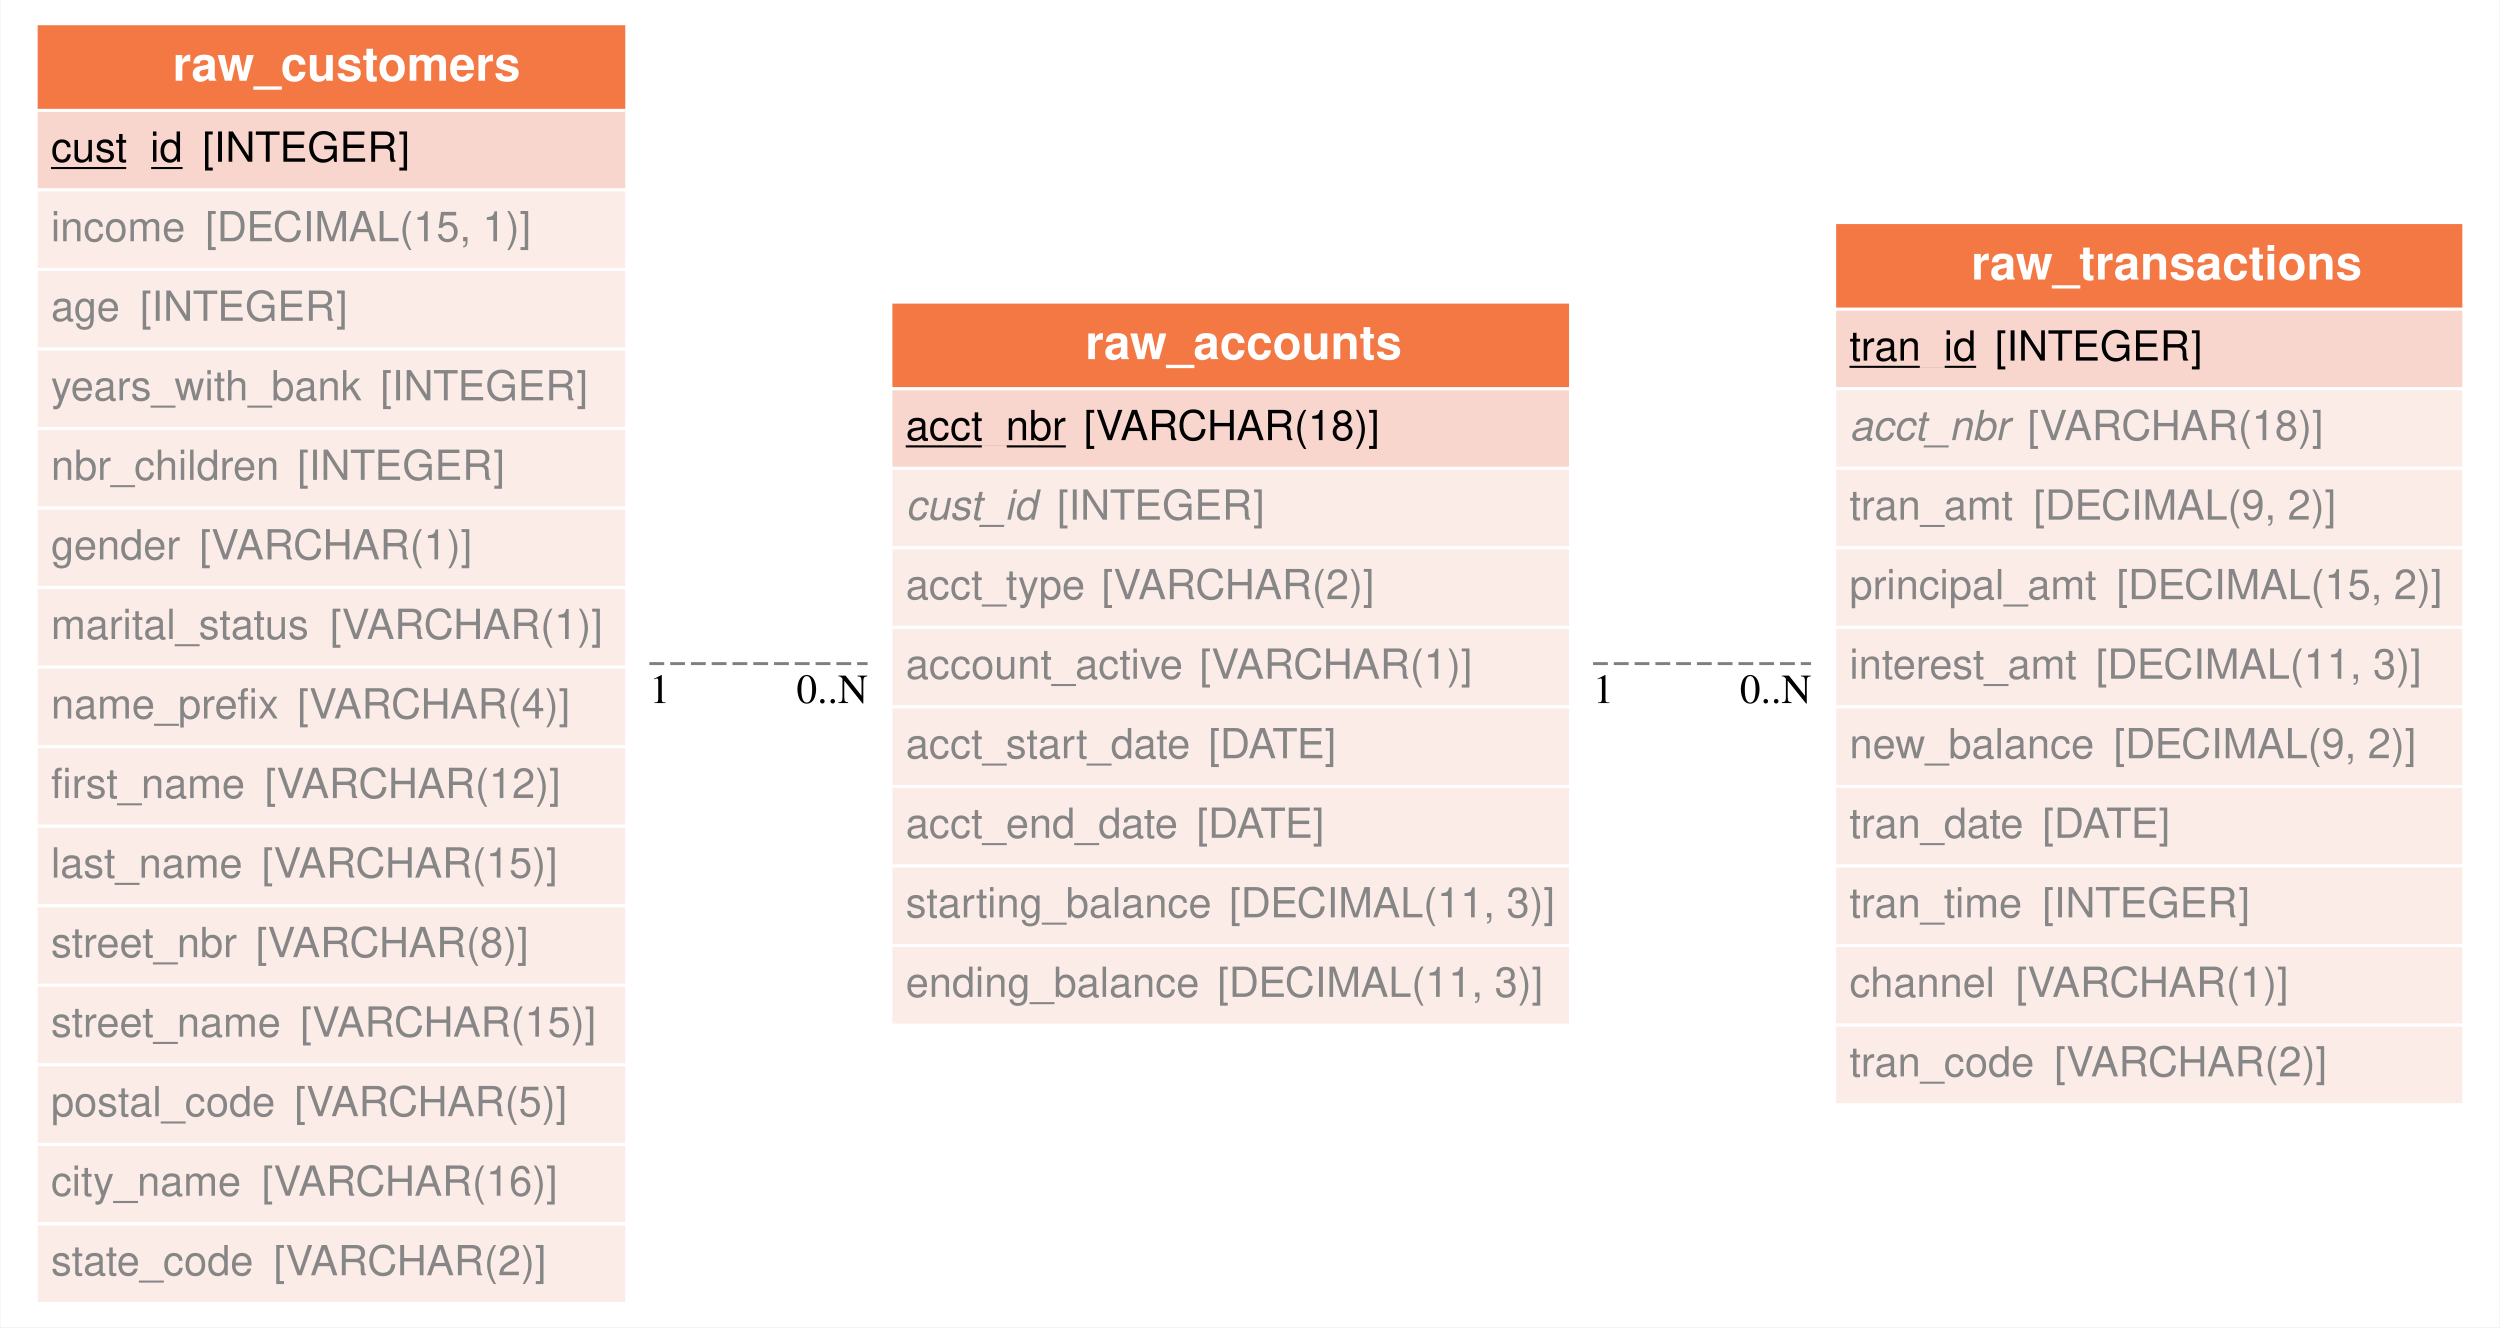
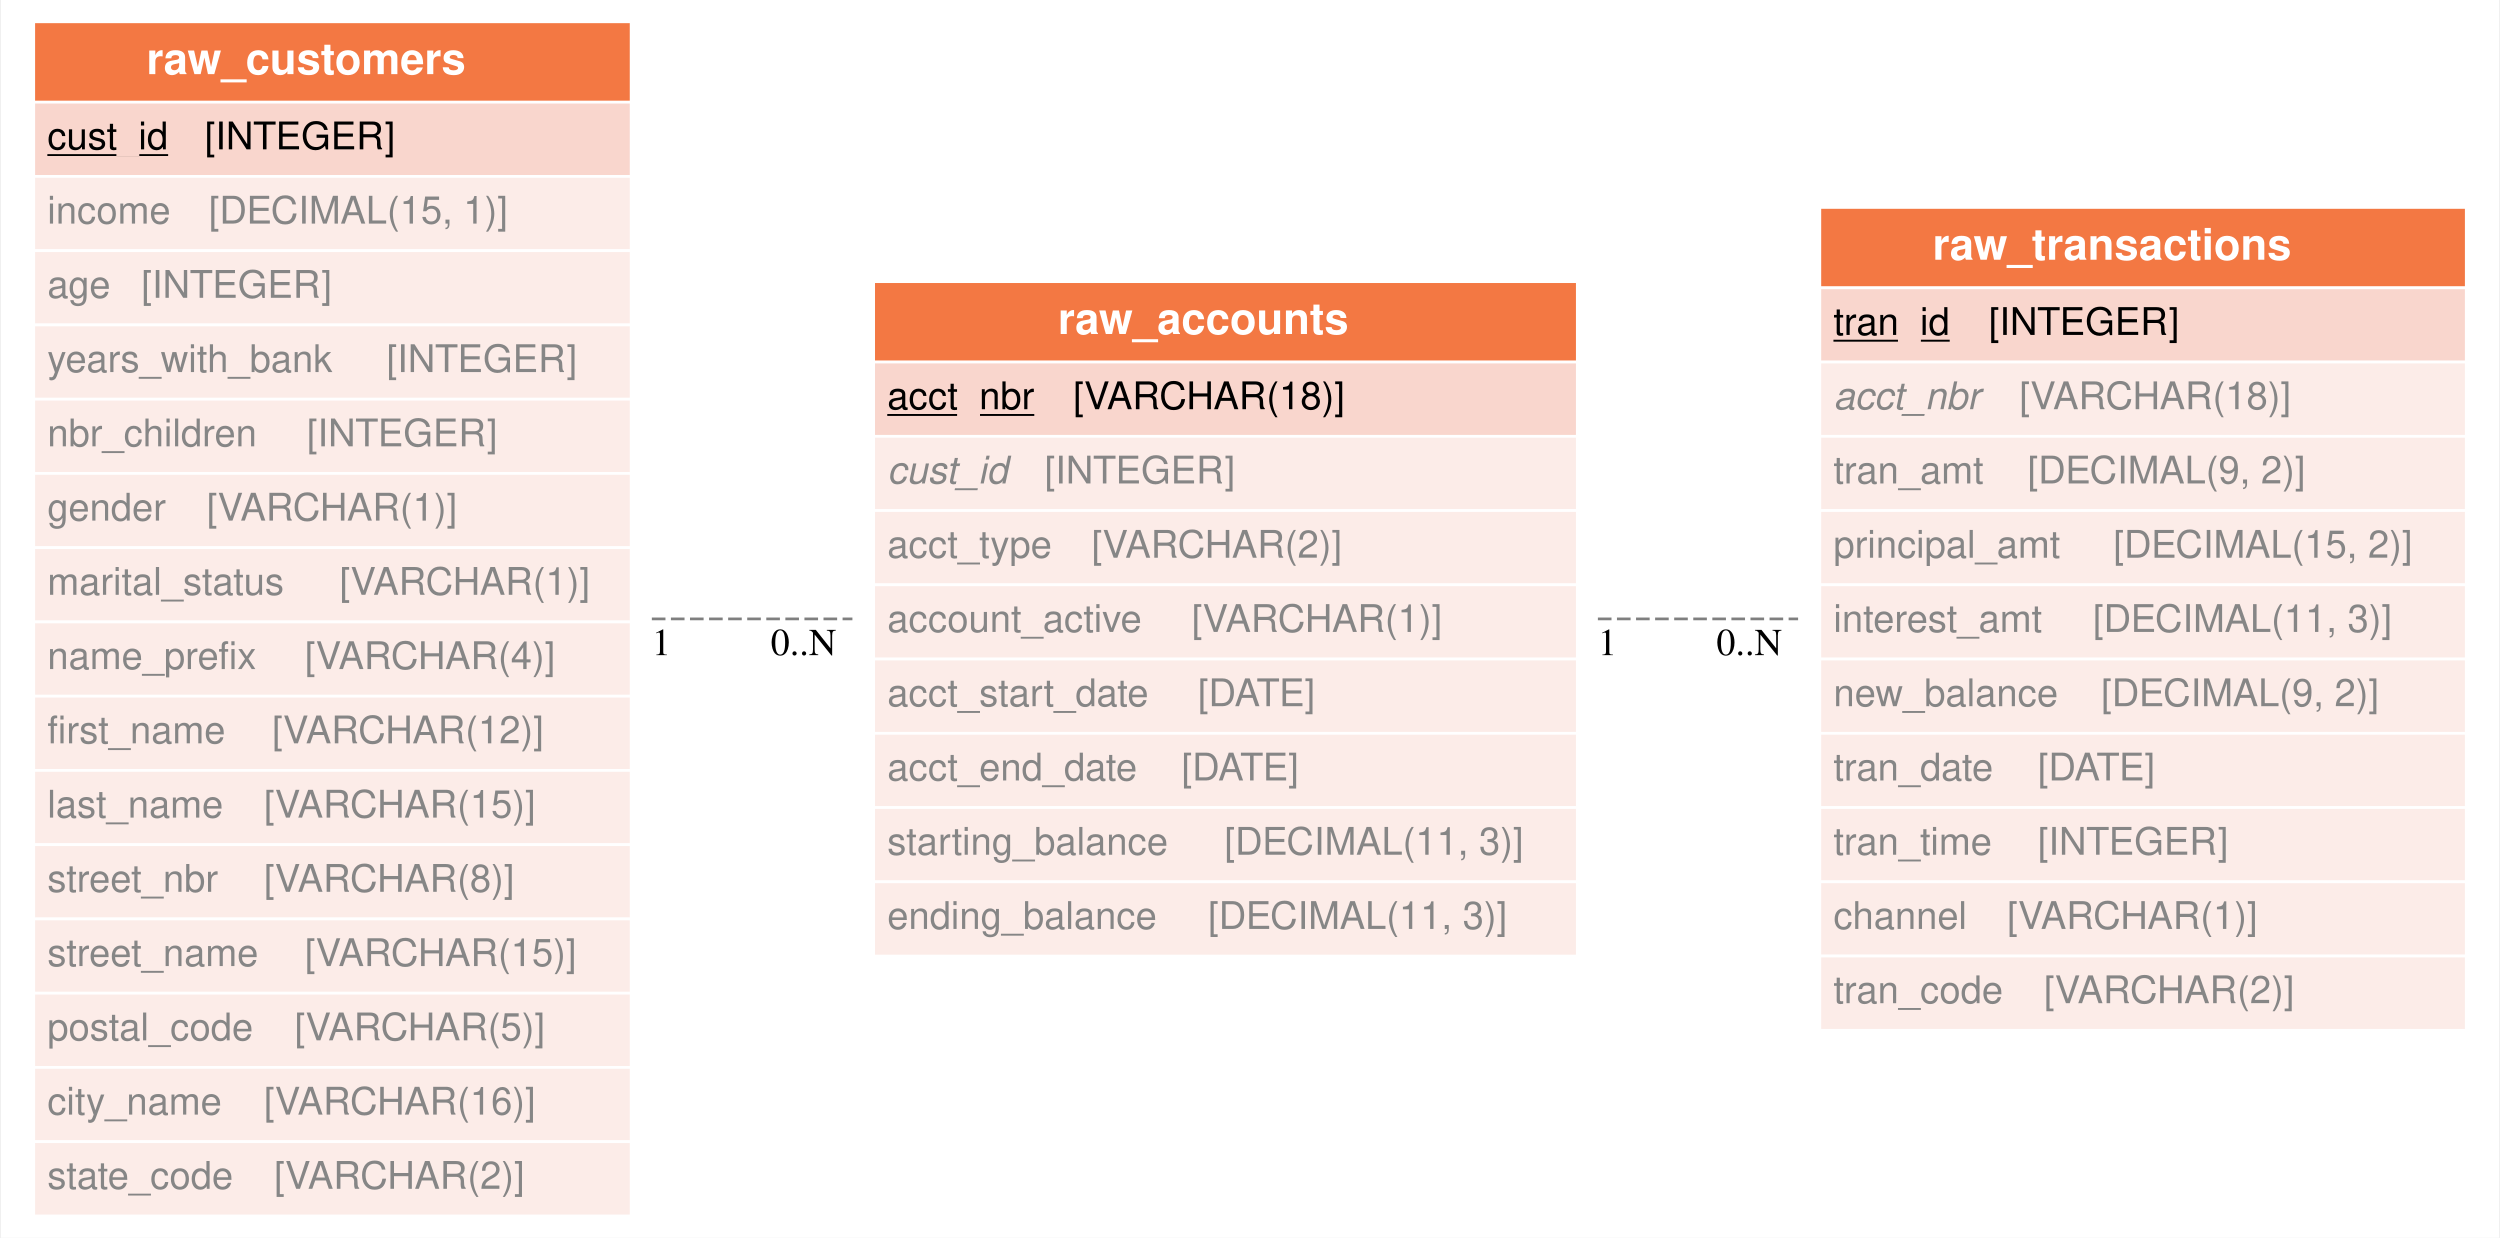
- <svg xmlns="http://www.w3.org/2000/svg" width="842pt" height="447pt" viewBox="0.00 0.00 842.00 447.20">
-   <g id="graph0" class="graph" transform="scale(1 1) rotate(0) translate(4 443.2)">
-     <polygon fill="white" stroke="none" points="-4,4 -4,-443.2 838,-443.2 838,4 -4,4" />
+ <svg xmlns="http://www.w3.org/2000/svg" width="917pt" height="454pt" viewBox="0.00 0.00 916.75 454.25">
+   <g id="graph0" class="graph" transform="scale(1 1) rotate(0) translate(4 450.25)">
+     <polygon fill="white" stroke="none" points="-4,4 -4,-450.25 912.75,-450.25 912.75,4 -4,4" />
    <g id="node1" class="node">
-       <polygon fill="#f37843" stroke="none" points="8,-4 8,-435.2 207,-435.2 207,-4 8,-4" />
-       <polygon fill="none" stroke="#ffffff" points="8,-406 8,-435.2 207,-435.2 207,-406 8,-406" />
-       <text text-anchor="start" x="54" y="-416" font-family="Helvetica,sans-Serif" font-weight="bold" font-size="16.00" fill="#ffffff">raw_customers</text>
-       <polygon fill="#f9d6cd" stroke="none" points="8,-379.2 8,-406 207,-406 207,-379.2 8,-379.2" />
-       <polygon fill="none" stroke="#ffffff" points="8,-379.2 8,-406 207,-406 207,-379.2 8,-379.2" />
-       <text text-anchor="start" x="13" y="-388.7" font-family="Helvetica,sans-Serif" text-decoration="underline" font-size="14.00" fill="#000000">cust_id  </text>
-       <text text-anchor="start" x="64" y="-388.7" font-family="Helvetica,sans-Serif" font-size="14.00" fill="#000000"> [INTEGER]</text>
-       <polygon fill="#fcece8" stroke="none" points="8,-352.4 8,-379.2 207,-379.2 207,-352.4 8,-352.4" />
-       <polygon fill="none" stroke="#ffffff" points="8,-352.4 8,-379.2 207,-379.2 207,-352.4 8,-352.4" />
-       <text text-anchor="start" x="13" y="-361.9" font-family="Helvetica,sans-Serif" font-size="14.00" fill="#868686">income  </text>
-       <text text-anchor="start" x="65" y="-361.9" font-family="Helvetica,sans-Serif" font-size="14.00" fill="#868686"> [DECIMAL(15, 1)]</text>
-       <polygon fill="#fcece8" stroke="none" points="8,-325.6 8,-352.4 207,-352.4 207,-325.6 8,-325.6" />
-       <polygon fill="none" stroke="#ffffff" points="8,-325.6 8,-352.4 207,-352.4 207,-325.6 8,-325.6" />
-       <text text-anchor="start" x="13" y="-335.1" font-family="Helvetica,sans-Serif" font-size="14.00" fill="#868686">age  </text>
-       <text text-anchor="start" x="43" y="-335.1" font-family="Helvetica,sans-Serif" font-size="14.00" fill="#868686"> [INTEGER]</text>
-       <polygon fill="#fcece8" stroke="none" points="8,-298.8 8,-325.6 207,-325.6 207,-298.8 8,-298.8" />
-       <polygon fill="none" stroke="#ffffff" points="8,-298.8 8,-325.6 207,-325.6 207,-298.8 8,-298.8" />
-       <text text-anchor="start" x="13" y="-308.3" font-family="Helvetica,sans-Serif" font-size="14.00" fill="#868686">years_with_bank  </text>
-       <text text-anchor="start" x="124" y="-308.3" font-family="Helvetica,sans-Serif" font-size="14.00" fill="#868686"> [INTEGER]</text>
-       <polygon fill="#fcece8" stroke="none" points="8,-272 8,-298.8 207,-298.8 207,-272 8,-272" />
-       <polygon fill="none" stroke="#ffffff" points="8,-272 8,-298.8 207,-298.8 207,-272 8,-272" />
-       <text text-anchor="start" x="13" y="-281.5" font-family="Helvetica,sans-Serif" font-size="14.00" fill="#868686">nbr_children  </text>
-       <text text-anchor="start" x="96" y="-281.5" font-family="Helvetica,sans-Serif" font-size="14.00" fill="#868686"> [INTEGER]</text>
-       <polygon fill="#fcece8" stroke="none" points="8,-245.2 8,-272 207,-272 207,-245.2 8,-245.2" />
-       <polygon fill="none" stroke="#ffffff" points="8,-245.2 8,-272 207,-272 207,-245.2 8,-245.2" />
-       <text text-anchor="start" x="13" y="-254.7" font-family="Helvetica,sans-Serif" font-size="14.00" fill="#868686">gender  </text>
-       <text text-anchor="start" x="63" y="-254.7" font-family="Helvetica,sans-Serif" font-size="14.00" fill="#868686"> [VARCHAR(1)]</text>
-       <polygon fill="#fcece8" stroke="none" points="8,-218.4 8,-245.2 207,-245.2 207,-218.4 8,-218.4" />
-       <polygon fill="none" stroke="#ffffff" points="8,-218.4 8,-245.2 207,-245.2 207,-218.4 8,-218.4" />
-       <text text-anchor="start" x="13" y="-227.9" font-family="Helvetica,sans-Serif" font-size="14.00" fill="#868686">marital_status  </text>
-       <text text-anchor="start" x="107" y="-227.9" font-family="Helvetica,sans-Serif" font-size="14.00" fill="#868686"> [VARCHAR(1)]</text>
-       <polygon fill="#fcece8" stroke="none" points="8,-191.6 8,-218.4 207,-218.4 207,-191.6 8,-191.6" />
-       <polygon fill="none" stroke="#ffffff" points="8,-191.6 8,-218.4 207,-218.4 207,-191.6 8,-191.6" />
-       <text text-anchor="start" x="13" y="-201.1" font-family="Helvetica,sans-Serif" font-size="14.00" fill="#868686">name_prefix  </text>
-       <text text-anchor="start" x="96" y="-201.1" font-family="Helvetica,sans-Serif" font-size="14.00" fill="#868686"> [VARCHAR(4)]</text>
-       <polygon fill="#fcece8" stroke="none" points="8,-164.8 8,-191.6 207,-191.6 207,-164.8 8,-164.8" />
-       <polygon fill="none" stroke="#ffffff" points="8,-164.8 8,-191.6 207,-191.6 207,-164.8 8,-164.8" />
-       <text text-anchor="start" x="13" y="-174.3" font-family="Helvetica,sans-Serif" font-size="14.00" fill="#868686">first_name  </text>
-       <text text-anchor="start" x="85" y="-174.3" font-family="Helvetica,sans-Serif" font-size="14.00" fill="#868686"> [VARCHAR(12)]</text>
-       <polygon fill="#fcece8" stroke="none" points="8,-138 8,-164.8 207,-164.8 207,-138 8,-138" />
-       <polygon fill="none" stroke="#ffffff" points="8,-138 8,-164.8 207,-164.8 207,-138 8,-138" />
-       <text text-anchor="start" x="13" y="-147.5" font-family="Helvetica,sans-Serif" font-size="14.00" fill="#868686">last_name  </text>
-       <text text-anchor="start" x="84" y="-147.5" font-family="Helvetica,sans-Serif" font-size="14.00" fill="#868686"> [VARCHAR(15)]</text>
-       <polygon fill="#fcece8" stroke="none" points="8,-111.2 8,-138 207,-138 207,-111.2 8,-111.2" />
-       <polygon fill="none" stroke="#ffffff" points="8,-111.2 8,-138 207,-138 207,-111.2 8,-111.2" />
-       <text text-anchor="start" x="13" y="-120.7" font-family="Helvetica,sans-Serif" font-size="14.00" fill="#868686">street_nbr  </text>
-       <text text-anchor="start" x="82" y="-120.7" font-family="Helvetica,sans-Serif" font-size="14.00" fill="#868686"> [VARCHAR(8)]</text>
-       <polygon fill="#fcece8" stroke="none" points="8,-84.4 8,-111.2 207,-111.2 207,-84.4 8,-84.4" />
-       <polygon fill="none" stroke="#ffffff" points="8,-84.4 8,-111.2 207,-111.2 207,-84.4 8,-84.4" />
-       <text text-anchor="start" x="13" y="-93.9" font-family="Helvetica,sans-Serif" font-size="14.00" fill="#868686">street_name  </text>
-       <text text-anchor="start" x="97" y="-93.9" font-family="Helvetica,sans-Serif" font-size="14.00" fill="#868686"> [VARCHAR(15)]</text>
-       <polygon fill="#fcece8" stroke="none" points="8,-57.6 8,-84.4 207,-84.4 207,-57.6 8,-57.6" />
-       <polygon fill="none" stroke="#ffffff" points="8,-57.6 8,-84.4 207,-84.4 207,-57.6 8,-57.6" />
-       <text text-anchor="start" x="13" y="-67.1" font-family="Helvetica,sans-Serif" font-size="14.00" fill="#868686">postal_code  </text>
-       <text text-anchor="start" x="95" y="-67.1" font-family="Helvetica,sans-Serif" font-size="14.00" fill="#868686"> [VARCHAR(5)]</text>
-       <polygon fill="#fcece8" stroke="none" points="8,-30.8 8,-57.6 207,-57.6 207,-30.8 8,-30.8" />
-       <polygon fill="none" stroke="#ffffff" points="8,-30.8 8,-57.6 207,-57.6 207,-30.8 8,-30.8" />
-       <text text-anchor="start" x="13" y="-40.3" font-family="Helvetica,sans-Serif" font-size="14.00" fill="#868686">city_name  </text>
-       <text text-anchor="start" x="84" y="-40.3" font-family="Helvetica,sans-Serif" font-size="14.00" fill="#868686"> [VARCHAR(16)]</text>
-       <polygon fill="#fcece8" stroke="none" points="8,-4 8,-30.8 207,-30.8 207,-4 8,-4" />
-       <polygon fill="none" stroke="#ffffff" points="8,-4 8,-30.8 207,-30.8 207,-4 8,-4" />
-       <text text-anchor="start" x="13" y="-13.5" font-family="Helvetica,sans-Serif" font-size="14.00" fill="#868686">state_code  </text>
-       <text text-anchor="start" x="88" y="-13.5" font-family="Helvetica,sans-Serif" font-size="14.00" fill="#868686"> [VARCHAR(2)]</text>
+       <polygon fill="#f37843" stroke="none" points="8,-4 8,-442.25 227.25,-442.25 227.25,-4 8,-4" />
+       <polygon fill="none" stroke="#ffffff" points="8,-412.75 8,-442.25 227.25,-442.25 227.25,-412.75 8,-412.75" />
+       <text text-anchor="start" x="49.38" y="-423.05" font-family="Helvetica,sans-Serif" font-weight="bold" font-size="16.00" fill="#ffffff">raw_customers</text>
+       <polygon fill="#f9d6cd" stroke="none" points="8,-385.5 8,-412.75 227.25,-412.75 227.25,-385.5 8,-385.5" />
+       <polygon fill="none" stroke="#ffffff" points="8,-385.5 8,-412.75 227.25,-412.75 227.25,-385.5 8,-385.5" />
+       <text text-anchor="start" x="13" y="-395.45" font-family="Helvetica,sans-Serif" text-decoration="underline" font-size="14.00" fill="#000000">cust_id  </text>
+       <text text-anchor="start" x="70.75" y="-395.45" font-family="Helvetica,sans-Serif" font-size="14.00" fill="#000000"> [INTEGER]</text>
+       <polygon fill="#fcece8" stroke="none" points="8,-358.25 8,-385.5 227.25,-385.5 227.25,-358.25 8,-358.25" />
+       <polygon fill="none" stroke="#ffffff" points="8,-358.25 8,-385.5 227.25,-385.5 227.25,-358.25 8,-358.25" />
+       <text text-anchor="start" x="13" y="-368.2" font-family="Helvetica,sans-Serif" font-size="14.00" fill="#868686">income  </text>
+       <text text-anchor="start" x="72.25" y="-368.2" font-family="Helvetica,sans-Serif" font-size="14.00" fill="#868686"> [DECIMAL(15, 1)]</text>
+       <polygon fill="#fcece8" stroke="none" points="8,-331 8,-358.25 227.25,-358.25 227.25,-331 8,-331" />
+       <polygon fill="none" stroke="#ffffff" points="8,-331 8,-358.25 227.25,-358.25 227.25,-331 8,-331" />
+       <text text-anchor="start" x="13" y="-340.95" font-family="Helvetica,sans-Serif" font-size="14.00" fill="#868686">age  </text>
+       <text text-anchor="start" x="47.5" y="-340.95" font-family="Helvetica,sans-Serif" font-size="14.00" fill="#868686"> [INTEGER]</text>
+       <polygon fill="#fcece8" stroke="none" points="8,-303.75 8,-331 227.25,-331 227.25,-303.75 8,-303.75" />
+       <polygon fill="none" stroke="#ffffff" points="8,-303.75 8,-331 227.25,-331 227.25,-303.75 8,-303.75" />
+       <text text-anchor="start" x="13" y="-313.7" font-family="Helvetica,sans-Serif" font-size="14.00" fill="#868686">years_with_bank  </text>
+       <text text-anchor="start" x="137.5" y="-313.7" font-family="Helvetica,sans-Serif" font-size="14.00" fill="#868686"> [INTEGER]</text>
+       <polygon fill="#fcece8" stroke="none" points="8,-276.5 8,-303.75 227.25,-303.75 227.25,-276.5 8,-276.5" />
+       <polygon fill="none" stroke="#ffffff" points="8,-276.5 8,-303.75 227.25,-303.75 227.25,-276.5 8,-276.5" />
+       <text text-anchor="start" x="13" y="-286.45" font-family="Helvetica,sans-Serif" font-size="14.00" fill="#868686">nbr_children  </text>
+       <text text-anchor="start" x="108.25" y="-286.45" font-family="Helvetica,sans-Serif" font-size="14.00" fill="#868686"> [INTEGER]</text>
+       <polygon fill="#fcece8" stroke="none" points="8,-249.25 8,-276.5 227.25,-276.5 227.25,-249.25 8,-249.25" />
+       <polygon fill="none" stroke="#ffffff" points="8,-249.25 8,-276.5 227.25,-276.5 227.25,-249.25 8,-249.25" />
+       <text text-anchor="start" x="13" y="-259.2" font-family="Helvetica,sans-Serif" font-size="14.00" fill="#868686">gender  </text>
+       <text text-anchor="start" x="71.5" y="-259.2" font-family="Helvetica,sans-Serif" font-size="14.00" fill="#868686"> [VARCHAR(1)]</text>
+       <polygon fill="#fcece8" stroke="none" points="8,-222 8,-249.25 227.25,-249.25 227.25,-222 8,-222" />
+       <polygon fill="none" stroke="#ffffff" points="8,-222 8,-249.25 227.25,-249.25 227.25,-222 8,-222" />
+       <text text-anchor="start" x="13" y="-231.95" font-family="Helvetica,sans-Serif" font-size="14.00" fill="#868686">marital_status  </text>
+       <text text-anchor="start" x="120.25" y="-231.95" font-family="Helvetica,sans-Serif" font-size="14.00" fill="#868686"> [VARCHAR(1)]</text>
+       <polygon fill="#fcece8" stroke="none" points="8,-194.75 8,-222 227.25,-222 227.25,-194.75 8,-194.75" />
+       <polygon fill="none" stroke="#ffffff" points="8,-194.75 8,-222 227.25,-222 227.25,-194.75 8,-194.75" />
+       <text text-anchor="start" x="13" y="-204.7" font-family="Helvetica,sans-Serif" font-size="14.00" fill="#868686">name_prefix  </text>
+       <text text-anchor="start" x="107.5" y="-204.7" font-family="Helvetica,sans-Serif" font-size="14.00" fill="#868686"> [VARCHAR(4)]</text>
+       <polygon fill="#fcece8" stroke="none" points="8,-167.5 8,-194.75 227.25,-194.75 227.25,-167.5 8,-167.5" />
+       <polygon fill="none" stroke="#ffffff" points="8,-167.5 8,-194.75 227.25,-194.75 227.25,-167.5 8,-167.5" />
+       <text text-anchor="start" x="13" y="-177.45" font-family="Helvetica,sans-Serif" font-size="14.00" fill="#868686">first_name  </text>
+       <text text-anchor="start" x="95.5" y="-177.45" font-family="Helvetica,sans-Serif" font-size="14.00" fill="#868686"> [VARCHAR(12)]</text>
+       <polygon fill="#fcece8" stroke="none" points="8,-140.25 8,-167.5 227.25,-167.5 227.25,-140.25 8,-140.25" />
+       <polygon fill="none" stroke="#ffffff" points="8,-140.25 8,-167.5 227.25,-167.5 227.25,-140.25 8,-140.25" />
+       <text text-anchor="start" x="13" y="-150.2" font-family="Helvetica,sans-Serif" font-size="14.00" fill="#868686">last_name  </text>
+       <text text-anchor="start" x="92.5" y="-150.2" font-family="Helvetica,sans-Serif" font-size="14.00" fill="#868686"> [VARCHAR(15)]</text>
+       <polygon fill="#fcece8" stroke="none" points="8,-113 8,-140.25 227.25,-140.25 227.25,-113 8,-113" />
+       <polygon fill="none" stroke="#ffffff" points="8,-113 8,-140.25 227.25,-140.25 227.25,-113 8,-113" />
+       <text text-anchor="start" x="13" y="-122.95" font-family="Helvetica,sans-Serif" font-size="14.00" fill="#868686">street_nbr  </text>
+       <text text-anchor="start" x="92.5" y="-122.95" font-family="Helvetica,sans-Serif" font-size="14.00" fill="#868686"> [VARCHAR(8)]</text>
+       <polygon fill="#fcece8" stroke="none" points="8,-85.75 8,-113 227.25,-113 227.25,-85.75 8,-85.75" />
+       <polygon fill="none" stroke="#ffffff" points="8,-85.75 8,-113 227.25,-113 227.25,-85.75 8,-85.75" />
+       <text text-anchor="start" x="13" y="-95.7" font-family="Helvetica,sans-Serif" font-size="14.00" fill="#868686">street_name  </text>
+       <text text-anchor="start" x="107.5" y="-95.7" font-family="Helvetica,sans-Serif" font-size="14.00" fill="#868686"> [VARCHAR(15)]</text>
+       <polygon fill="#fcece8" stroke="none" points="8,-58.5 8,-85.75 227.25,-85.75 227.25,-58.5 8,-58.5" />
+       <polygon fill="none" stroke="#ffffff" points="8,-58.5 8,-85.75 227.25,-85.75 227.25,-58.5 8,-58.5" />
+       <text text-anchor="start" x="13" y="-68.45" font-family="Helvetica,sans-Serif" font-size="14.00" fill="#868686">postal_code  </text>
+       <text text-anchor="start" x="103.75" y="-68.45" font-family="Helvetica,sans-Serif" font-size="14.00" fill="#868686"> [VARCHAR(5)]</text>
+       <polygon fill="#fcece8" stroke="none" points="8,-31.25 8,-58.5 227.25,-58.5 227.25,-31.25 8,-31.25" />
+       <polygon fill="none" stroke="#ffffff" points="8,-31.25 8,-58.5 227.25,-58.5 227.25,-31.25 8,-31.25" />
+       <text text-anchor="start" x="13" y="-41.2" font-family="Helvetica,sans-Serif" font-size="14.00" fill="#868686">city_name  </text>
+       <text text-anchor="start" x="92.5" y="-41.2" font-family="Helvetica,sans-Serif" font-size="14.00" fill="#868686"> [VARCHAR(16)]</text>
+       <polygon fill="#fcece8" stroke="none" points="8,-4 8,-31.25 227.25,-31.25 227.25,-4 8,-4" />
+       <polygon fill="none" stroke="#ffffff" points="8,-4 8,-31.25 227.25,-31.25 227.25,-4 8,-4" />
+       <text text-anchor="start" x="13" y="-13.95" font-family="Helvetica,sans-Serif" font-size="14.00" fill="#868686">state_code  </text>
+       <text text-anchor="start" x="96.25" y="-13.95" font-family="Helvetica,sans-Serif" font-size="14.00" fill="#868686"> [VARCHAR(2)]</text>
    </g>
    <g id="node2" class="node">
-       <polygon fill="#f37843" stroke="none" points="296,-97.8 296,-341.4 525,-341.4 525,-97.8 296,-97.8" />
-       <polygon fill="none" stroke="#ffffff" points="296,-312.2 296,-341.4 525,-341.4 525,-312.2 296,-312.2" />
-       <text text-anchor="start" x="361.5" y="-322.2" font-family="Helvetica,sans-Serif" font-weight="bold" font-size="16.00" fill="#ffffff">raw_accounts</text>
-       <polygon fill="#f9d6cd" stroke="none" points="296,-285.4 296,-312.2 525,-312.2 525,-285.4 296,-285.4" />
-       <polygon fill="none" stroke="#ffffff" points="296,-285.4 296,-312.2 525,-312.2 525,-285.4 296,-285.4" />
-       <text text-anchor="start" x="301" y="-294.9" font-family="Helvetica,sans-Serif" text-decoration="underline" font-size="14.00" fill="#000000">acct_nbr  </text>
-       <text text-anchor="start" x="361" y="-294.9" font-family="Helvetica,sans-Serif" font-size="14.00" fill="#000000"> [VARCHAR(18)]</text>
-       <polygon fill="#fcece8" stroke="none" points="296,-258.6 296,-285.4 525,-285.4 525,-258.6 296,-258.6" />
-       <polygon fill="none" stroke="#ffffff" points="296,-258.6 296,-285.4 525,-285.4 525,-258.6 296,-258.6" />
-       <text text-anchor="start" x="301" y="-268.1" font-family="Helvetica,sans-Serif" font-style="italic" font-size="14.00" fill="#868686">cust_id  </text>
-       <text text-anchor="start" x="352" y="-268.1" font-family="Helvetica,sans-Serif" font-size="14.00" fill="#868686"> [INTEGER]</text>
-       <polygon fill="#fcece8" stroke="none" points="296,-231.8 296,-258.6 525,-258.6 525,-231.8 296,-231.8" />
-       <polygon fill="none" stroke="#ffffff" points="296,-231.8 296,-258.6 525,-258.6 525,-231.8 296,-231.8" />
-       <text text-anchor="start" x="301" y="-241.3" font-family="Helvetica,sans-Serif" font-size="14.00" fill="#868686">acct_type  </text>
-       <text text-anchor="start" x="367" y="-241.3" font-family="Helvetica,sans-Serif" font-size="14.00" fill="#868686"> [VARCHAR(2)]</text>
-       <polygon fill="#fcece8" stroke="none" points="296,-205 296,-231.8 525,-231.8 525,-205 296,-205" />
-       <polygon fill="none" stroke="#ffffff" points="296,-205 296,-231.8 525,-231.8 525,-205 296,-205" />
-       <text text-anchor="start" x="301" y="-214.5" font-family="Helvetica,sans-Serif" font-size="14.00" fill="#868686">account_active  </text>
-       <text text-anchor="start" x="400" y="-214.5" font-family="Helvetica,sans-Serif" font-size="14.00" fill="#868686"> [VARCHAR(1)]</text>
-       <polygon fill="#fcece8" stroke="none" points="296,-178.2 296,-205 525,-205 525,-178.2 296,-178.2" />
-       <polygon fill="none" stroke="#ffffff" points="296,-178.2 296,-205 525,-205 525,-178.2 296,-178.2" />
-       <text text-anchor="start" x="301" y="-187.7" font-family="Helvetica,sans-Serif" font-size="14.00" fill="#868686">acct_start_date  </text>
-       <text text-anchor="start" x="403" y="-187.7" font-family="Helvetica,sans-Serif" font-size="14.00" fill="#868686"> [DATE]</text>
-       <polygon fill="#fcece8" stroke="none" points="296,-151.4 296,-178.2 525,-178.2 525,-151.4 296,-151.4" />
-       <polygon fill="none" stroke="#ffffff" points="296,-151.4 296,-178.2 525,-178.2 525,-151.4 296,-151.4" />
-       <text text-anchor="start" x="301" y="-160.9" font-family="Helvetica,sans-Serif" font-size="14.00" fill="#868686">acct_end_date  </text>
-       <text text-anchor="start" x="399" y="-160.9" font-family="Helvetica,sans-Serif" font-size="14.00" fill="#868686"> [DATE]</text>
-       <polygon fill="#fcece8" stroke="none" points="296,-124.6 296,-151.4 525,-151.4 525,-124.6 296,-124.6" />
-       <polygon fill="none" stroke="#ffffff" points="296,-124.6 296,-151.4 525,-151.4 525,-124.6 296,-124.6" />
-       <text text-anchor="start" x="301" y="-134.1" font-family="Helvetica,sans-Serif" font-size="14.00" fill="#868686">starting_balance  </text>
-       <text text-anchor="start" x="410" y="-134.1" font-family="Helvetica,sans-Serif" font-size="14.00" fill="#868686"> [DECIMAL(11, 3)]</text>
-       <polygon fill="#fcece8" stroke="none" points="296,-97.8 296,-124.6 525,-124.6 525,-97.8 296,-97.8" />
-       <polygon fill="none" stroke="#ffffff" points="296,-97.8 296,-124.6 525,-124.6 525,-97.8 296,-97.8" />
-       <text text-anchor="start" x="301" y="-107.3" font-family="Helvetica,sans-Serif" font-size="14.00" fill="#868686">ending_balance  </text>
-       <text text-anchor="start" x="406" y="-107.3" font-family="Helvetica,sans-Serif" font-size="14.00" fill="#868686"> [DECIMAL(11, 3)]</text>
+       <polygon fill="#f37843" stroke="none" points="316.25,-99.38 316.25,-346.88 574.5,-346.88 574.5,-99.38 316.25,-99.38" />
+       <polygon fill="none" stroke="#ffffff" points="316.25,-317.38 316.25,-346.88 574.5,-346.88 574.5,-317.38 316.25,-317.38" />
+       <text text-anchor="start" x="383.88" y="-327.68" font-family="Helvetica,sans-Serif" font-weight="bold" font-size="16.00" fill="#ffffff">raw_accounts</text>
+       <polygon fill="#f9d6cd" stroke="none" points="316.25,-290.12 316.25,-317.38 574.5,-317.38 574.5,-290.12 316.25,-290.12" />
+       <polygon fill="none" stroke="#ffffff" points="316.25,-290.12 316.25,-317.38 574.5,-317.38 574.5,-290.12 316.25,-290.12" />
+       <text text-anchor="start" x="321.25" y="-300.07" font-family="Helvetica,sans-Serif" text-decoration="underline" font-size="14.00" fill="#000000">acct_nbr  </text>
+       <text text-anchor="start" x="389.5" y="-300.07" font-family="Helvetica,sans-Serif" font-size="14.00" fill="#000000"> [VARCHAR(18)]</text>
+       <polygon fill="#fcece8" stroke="none" points="316.25,-262.88 316.25,-290.12 574.5,-290.12 574.5,-262.88 316.25,-262.88" />
+       <polygon fill="none" stroke="#ffffff" points="316.25,-262.88 316.25,-290.12 574.5,-290.12 574.5,-262.88 316.25,-262.88" />
+       <text text-anchor="start" x="321.25" y="-272.82" font-family="Helvetica,sans-Serif" font-style="italic" font-size="14.00" fill="#868686">cust_id  </text>
+       <text text-anchor="start" x="379" y="-272.82" font-family="Helvetica,sans-Serif" font-size="14.00" fill="#868686"> [INTEGER]</text>
+       <polygon fill="#fcece8" stroke="none" points="316.25,-235.62 316.25,-262.88 574.5,-262.88 574.5,-235.62 316.25,-235.62" />
+       <polygon fill="none" stroke="#ffffff" points="316.25,-235.62 316.25,-262.88 574.5,-262.88 574.5,-235.62 316.25,-235.62" />
+       <text text-anchor="start" x="321.25" y="-245.57" font-family="Helvetica,sans-Serif" font-size="14.00" fill="#868686">acct_type  </text>
+       <text text-anchor="start" x="396.25" y="-245.57" font-family="Helvetica,sans-Serif" font-size="14.00" fill="#868686"> [VARCHAR(2)]</text>
+       <polygon fill="#fcece8" stroke="none" points="316.25,-208.38 316.25,-235.62 574.5,-235.62 574.5,-208.38 316.25,-208.38" />
+       <polygon fill="none" stroke="#ffffff" points="316.25,-208.38 316.25,-235.62 574.5,-235.62 574.5,-208.38 316.25,-208.38" />
+       <text text-anchor="start" x="321.25" y="-218.32" font-family="Helvetica,sans-Serif" font-size="14.00" fill="#868686">account_active  </text>
+       <text text-anchor="start" x="433" y="-218.32" font-family="Helvetica,sans-Serif" font-size="14.00" fill="#868686"> [VARCHAR(1)]</text>
+       <polygon fill="#fcece8" stroke="none" points="316.25,-181.12 316.25,-208.38 574.5,-208.38 574.5,-181.12 316.25,-181.12" />
+       <polygon fill="none" stroke="#ffffff" points="316.25,-181.12 316.25,-208.38 574.5,-208.38 574.5,-181.12 316.25,-181.12" />
+       <text text-anchor="start" x="321.25" y="-191.07" font-family="Helvetica,sans-Serif" font-size="14.00" fill="#868686">acct_start_date  </text>
+       <text text-anchor="start" x="435.25" y="-191.07" font-family="Helvetica,sans-Serif" font-size="14.00" fill="#868686"> [DATE]</text>
+       <polygon fill="#fcece8" stroke="none" points="316.25,-153.88 316.25,-181.12 574.5,-181.12 574.5,-153.88 316.25,-153.88" />
+       <polygon fill="none" stroke="#ffffff" points="316.25,-153.88 316.25,-181.12 574.5,-181.12 574.5,-153.88 316.25,-153.88" />
+       <text text-anchor="start" x="321.25" y="-163.82" font-family="Helvetica,sans-Serif" font-size="14.00" fill="#868686">acct_end_date  </text>
+       <text text-anchor="start" x="429.25" y="-163.82" font-family="Helvetica,sans-Serif" font-size="14.00" fill="#868686"> [DATE]</text>
+       <polygon fill="#fcece8" stroke="none" points="316.25,-126.62 316.25,-153.88 574.5,-153.88 574.5,-126.62 316.25,-126.62" />
+       <polygon fill="none" stroke="#ffffff" points="316.25,-126.62 316.25,-153.88 574.5,-153.88 574.5,-126.62 316.25,-126.62" />
+       <text text-anchor="start" x="321.25" y="-136.57" font-family="Helvetica,sans-Serif" font-size="14.00" fill="#868686">starting_balance  </text>
+       <text text-anchor="start" x="445" y="-136.57" font-family="Helvetica,sans-Serif" font-size="14.00" fill="#868686"> [DECIMAL(11, 3)]</text>
+       <polygon fill="#fcece8" stroke="none" points="316.25,-99.38 316.25,-126.62 574.5,-126.62 574.5,-99.38 316.25,-99.38" />
+       <polygon fill="none" stroke="#ffffff" points="316.25,-99.38 316.25,-126.62 574.5,-126.62 574.5,-99.38 316.25,-99.38" />
+       <text text-anchor="start" x="321.25" y="-109.33" font-family="Helvetica,sans-Serif" font-size="14.00" fill="#868686">ending_balance  </text>
+       <text text-anchor="start" x="439" y="-109.33" font-family="Helvetica,sans-Serif" font-size="14.00" fill="#868686"> [DECIMAL(11, 3)]</text>
    </g>
    <g id="edge1" class="edge">
-       <path fill="none" stroke="#7f7f7f" stroke-dasharray="5,2" d="M214.62,-219.6C238.4,-219.6 263.81,-219.6 288.15,-219.6" />
-       <text text-anchor="start" x="264.15" y="-206.3" font-family="Times,serif" font-size="14.00">0..N</text>
-       <text text-anchor="start" x="214.62" y="-206.3" font-family="Times,serif" font-size="14.00">1</text>
+       <path fill="none" stroke="#7f7f7f" stroke-dasharray="5,2" d="M234.85,-223.12C258.69,-223.12 283.99,-223.12 308.46,-223.12" />
+       <text text-anchor="start" x="278.46" y="-209.82" font-family="Times,serif" font-size="14.00">0..N</text>
+       <text text-anchor="start" x="234.85" y="-209.82" font-family="Times,serif" font-size="14.00">1</text>
    </g>
    <g id="node3" class="node">
-       <polygon fill="#f37843" stroke="none" points="614,-71 614,-368.2 826,-368.2 826,-71 614,-71" />
-       <polygon fill="none" stroke="#ffffff" points="614,-339 614,-368.2 826,-368.2 826,-339 614,-339" />
-       <text text-anchor="start" x="660" y="-349" font-family="Helvetica,sans-Serif" font-weight="bold" font-size="16.00" fill="#ffffff">raw_transactions</text>
-       <polygon fill="#f9d6cd" stroke="none" points="614,-312.2 614,-339 826,-339 826,-312.2 614,-312.2" />
-       <polygon fill="none" stroke="#ffffff" points="614,-312.2 614,-339 826,-339 826,-312.2 614,-312.2" />
-       <text text-anchor="start" x="619" y="-321.7" font-family="Helvetica,sans-Serif" text-decoration="underline" font-size="14.00" fill="#000000">tran_id  </text>
-       <text text-anchor="start" x="668" y="-321.7" font-family="Helvetica,sans-Serif" font-size="14.00" fill="#000000"> [INTEGER]</text>
-       <polygon fill="#fcece8" stroke="none" points="614,-285.4 614,-312.2 826,-312.2 826,-285.4 614,-285.4" />
-       <polygon fill="none" stroke="#ffffff" points="614,-285.4 614,-312.2 826,-312.2 826,-285.4 614,-285.4" />
-       <text text-anchor="start" x="619" y="-294.9" font-family="Helvetica,sans-Serif" font-style="italic" font-size="14.00" fill="#868686">acct_nbr  </text>
-       <text text-anchor="start" x="679" y="-294.9" font-family="Helvetica,sans-Serif" font-size="14.00" fill="#868686"> [VARCHAR(18)]</text>
-       <polygon fill="#fcece8" stroke="none" points="614,-258.6 614,-285.4 826,-285.4 826,-258.6 614,-258.6" />
-       <polygon fill="none" stroke="#ffffff" points="614,-258.6 614,-285.4 826,-285.4 826,-258.6 614,-258.6" />
-       <text text-anchor="start" x="619" y="-268.1" font-family="Helvetica,sans-Serif" font-size="14.00" fill="#868686">tran_amt  </text>
-       <text text-anchor="start" x="681" y="-268.1" font-family="Helvetica,sans-Serif" font-size="14.00" fill="#868686"> [DECIMAL(9, 2)]</text>
-       <polygon fill="#fcece8" stroke="none" points="614,-231.8 614,-258.6 826,-258.6 826,-231.8 614,-231.8" />
-       <polygon fill="none" stroke="#ffffff" points="614,-231.8 614,-258.6 826,-258.6 826,-231.8 614,-231.8" />
-       <text text-anchor="start" x="619" y="-241.3" font-family="Helvetica,sans-Serif" font-size="14.00" fill="#868686">principal_amt  </text>
-       <text text-anchor="start" x="709" y="-241.3" font-family="Helvetica,sans-Serif" font-size="14.00" fill="#868686"> [DECIMAL(15, 2)]</text>
-       <polygon fill="#fcece8" stroke="none" points="614,-205 614,-231.8 826,-231.8 826,-205 614,-205" />
-       <polygon fill="none" stroke="#ffffff" points="614,-205 614,-231.8 826,-231.8 826,-205 614,-205" />
-       <text text-anchor="start" x="619" y="-214.5" font-family="Helvetica,sans-Serif" font-size="14.00" fill="#868686">interest_amt  </text>
-       <text text-anchor="start" x="702" y="-214.5" font-family="Helvetica,sans-Serif" font-size="14.00" fill="#868686"> [DECIMAL(11, 3)]</text>
-       <polygon fill="#fcece8" stroke="none" points="614,-178.2 614,-205 826,-205 826,-178.2 614,-178.2" />
-       <polygon fill="none" stroke="#ffffff" points="614,-178.2 614,-205 826,-205 826,-178.2 614,-178.2" />
-       <text text-anchor="start" x="619" y="-187.7" font-family="Helvetica,sans-Serif" font-size="14.00" fill="#868686">new_balance  </text>
-       <text text-anchor="start" x="708" y="-187.7" font-family="Helvetica,sans-Serif" font-size="14.00" fill="#868686"> [DECIMAL(9, 2)]</text>
-       <polygon fill="#fcece8" stroke="none" points="614,-151.4 614,-178.2 826,-178.2 826,-151.4 614,-151.4" />
-       <polygon fill="none" stroke="#ffffff" points="614,-151.4 614,-178.2 826,-178.2 826,-151.4 614,-151.4" />
-       <text text-anchor="start" x="619" y="-160.9" font-family="Helvetica,sans-Serif" font-size="14.00" fill="#868686">tran_date  </text>
-       <text text-anchor="start" x="684" y="-160.9" font-family="Helvetica,sans-Serif" font-size="14.00" fill="#868686"> [DATE]</text>
-       <polygon fill="#fcece8" stroke="none" points="614,-124.6 614,-151.4 826,-151.4 826,-124.6 614,-124.6" />
-       <polygon fill="none" stroke="#ffffff" points="614,-124.6 614,-151.4 826,-151.4 826,-124.6 614,-124.6" />
-       <text text-anchor="start" x="619" y="-134.1" font-family="Helvetica,sans-Serif" font-size="14.00" fill="#868686">tran_time  </text>
-       <text text-anchor="start" x="684" y="-134.1" font-family="Helvetica,sans-Serif" font-size="14.00" fill="#868686"> [INTEGER]</text>
-       <polygon fill="#fcece8" stroke="none" points="614,-97.8 614,-124.6 826,-124.6 826,-97.8 614,-97.8" />
-       <polygon fill="none" stroke="#ffffff" points="614,-97.8 614,-124.6 826,-124.6 826,-97.8 614,-97.8" />
-       <text text-anchor="start" x="619" y="-107.3" font-family="Helvetica,sans-Serif" font-size="14.00" fill="#868686">channel  </text>
-       <text text-anchor="start" x="675" y="-107.3" font-family="Helvetica,sans-Serif" font-size="14.00" fill="#868686"> [VARCHAR(1)]</text>
-       <polygon fill="#fcece8" stroke="none" points="614,-71 614,-97.8 826,-97.8 826,-71 614,-71" />
-       <polygon fill="none" stroke="#ffffff" points="614,-71 614,-97.8 826,-97.8 826,-71 614,-71" />
-       <text text-anchor="start" x="619" y="-80.5" font-family="Helvetica,sans-Serif" font-size="14.00" fill="#868686">tran_code  </text>
-       <text text-anchor="start" x="688" y="-80.5" font-family="Helvetica,sans-Serif" font-size="14.00" fill="#868686"> [VARCHAR(2)]</text>
+       <polygon fill="#f37843" stroke="none" points="663.5,-72.12 663.5,-374.12 900.75,-374.12 900.75,-72.12 663.5,-72.12" />
+       <polygon fill="none" stroke="#ffffff" points="663.5,-344.62 663.5,-374.12 900.75,-374.12 900.75,-344.62 663.5,-344.62" />
+       <text text-anchor="start" x="704.88" y="-354.93" font-family="Helvetica,sans-Serif" font-weight="bold" font-size="16.00" fill="#ffffff">raw_transactions</text>
+       <polygon fill="#f9d6cd" stroke="none" points="663.5,-317.38 663.5,-344.62 900.75,-344.62 900.75,-317.38 663.5,-317.38" />
+       <polygon fill="none" stroke="#ffffff" points="663.5,-317.38 663.5,-344.62 900.75,-344.62 900.75,-317.38 663.5,-317.38" />
+       <text text-anchor="start" x="668.5" y="-327.32" font-family="Helvetica,sans-Serif" text-decoration="underline" font-size="14.00" fill="#000000">tran_id  </text>
+       <text text-anchor="start" x="725.5" y="-327.32" font-family="Helvetica,sans-Serif" font-size="14.00" fill="#000000"> [INTEGER]</text>
+       <polygon fill="#fcece8" stroke="none" points="663.5,-290.12 663.5,-317.38 900.75,-317.38 900.75,-290.12 663.5,-290.12" />
+       <polygon fill="none" stroke="#ffffff" points="663.5,-290.12 663.5,-317.38 900.75,-317.38 900.75,-290.12 663.5,-290.12" />
+       <text text-anchor="start" x="668.5" y="-300.07" font-family="Helvetica,sans-Serif" font-style="italic" font-size="14.00" fill="#868686">acct_nbr  </text>
+       <text text-anchor="start" x="736.75" y="-300.07" font-family="Helvetica,sans-Serif" font-size="14.00" fill="#868686"> [VARCHAR(18)]</text>
+       <polygon fill="#fcece8" stroke="none" points="663.5,-262.88 663.5,-290.12 900.75,-290.12 900.75,-262.88 663.5,-262.88" />
+       <polygon fill="none" stroke="#ffffff" points="663.5,-262.88 663.5,-290.12 900.75,-290.12 900.75,-262.88 663.5,-262.88" />
+       <text text-anchor="start" x="668.5" y="-272.82" font-family="Helvetica,sans-Serif" font-size="14.00" fill="#868686">tran_amt  </text>
+       <text text-anchor="start" x="739.75" y="-272.82" font-family="Helvetica,sans-Serif" font-size="14.00" fill="#868686"> [DECIMAL(9, 2)]</text>
+       <polygon fill="#fcece8" stroke="none" points="663.5,-235.62 663.5,-262.88 900.75,-262.88 900.75,-235.62 663.5,-235.62" />
+       <polygon fill="none" stroke="#ffffff" points="663.5,-235.62 663.5,-262.88 900.75,-262.88 900.75,-235.62 663.5,-235.62" />
+       <text text-anchor="start" x="668.5" y="-245.57" font-family="Helvetica,sans-Serif" font-size="14.00" fill="#868686">principal_amt  </text>
+       <text text-anchor="start" x="771.25" y="-245.57" font-family="Helvetica,sans-Serif" font-size="14.00" fill="#868686"> [DECIMAL(15, 2)]</text>
+       <polygon fill="#fcece8" stroke="none" points="663.5,-208.38 663.5,-235.62 900.75,-235.62 900.75,-208.38 663.5,-208.38" />
+       <polygon fill="none" stroke="#ffffff" points="663.5,-208.38 663.5,-235.62 900.75,-235.62 900.75,-208.38 663.5,-208.38" />
+       <text text-anchor="start" x="668.5" y="-218.32" font-family="Helvetica,sans-Serif" font-size="14.00" fill="#868686">interest_amt  </text>
+       <text text-anchor="start" x="763.75" y="-218.32" font-family="Helvetica,sans-Serif" font-size="14.00" fill="#868686"> [DECIMAL(11, 3)]</text>
+       <polygon fill="#fcece8" stroke="none" points="663.5,-181.12 663.5,-208.38 900.75,-208.38 900.75,-181.12 663.5,-181.12" />
+       <polygon fill="none" stroke="#ffffff" points="663.5,-181.12 663.5,-208.38 900.75,-208.38 900.75,-181.12 663.5,-181.12" />
+       <text text-anchor="start" x="668.5" y="-191.07" font-family="Helvetica,sans-Serif" font-size="14.00" fill="#868686">new_balance  </text>
+       <text text-anchor="start" x="766.75" y="-191.07" font-family="Helvetica,sans-Serif" font-size="14.00" fill="#868686"> [DECIMAL(9, 2)]</text>
+       <polygon fill="#fcece8" stroke="none" points="663.5,-153.88 663.5,-181.12 900.75,-181.12 900.75,-153.88 663.5,-153.88" />
+       <polygon fill="none" stroke="#ffffff" points="663.5,-153.88 663.5,-181.12 900.75,-181.12 900.75,-153.88 663.5,-153.88" />
+       <text text-anchor="start" x="668.5" y="-163.82" font-family="Helvetica,sans-Serif" font-size="14.00" fill="#868686">tran_date  </text>
+       <text text-anchor="start" x="743.5" y="-163.82" font-family="Helvetica,sans-Serif" font-size="14.00" fill="#868686"> [DATE]</text>
+       <polygon fill="#fcece8" stroke="none" points="663.5,-126.62 663.5,-153.88 900.75,-153.88 900.75,-126.62 663.5,-126.62" />
+       <polygon fill="none" stroke="#ffffff" points="663.5,-126.62 663.5,-153.88 900.75,-153.88 900.75,-126.62 663.5,-126.62" />
+       <text text-anchor="start" x="668.5" y="-136.57" font-family="Helvetica,sans-Serif" font-size="14.00" fill="#868686">tran_time  </text>
+       <text text-anchor="start" x="743.5" y="-136.57" font-family="Helvetica,sans-Serif" font-size="14.00" fill="#868686"> [INTEGER]</text>
+       <polygon fill="#fcece8" stroke="none" points="663.5,-99.38 663.5,-126.62 900.75,-126.62 900.75,-99.38 663.5,-99.38" />
+       <polygon fill="none" stroke="#ffffff" points="663.5,-99.38 663.5,-126.62 900.75,-126.62 900.75,-99.38 663.5,-99.38" />
+       <text text-anchor="start" x="668.5" y="-109.33" font-family="Helvetica,sans-Serif" font-size="14.00" fill="#868686">channel  </text>
+       <text text-anchor="start" x="732.25" y="-109.33" font-family="Helvetica,sans-Serif" font-size="14.00" fill="#868686"> [VARCHAR(1)]</text>
+       <polygon fill="#fcece8" stroke="none" points="663.5,-72.12 663.5,-99.38 900.75,-99.38 900.75,-72.12 663.5,-72.12" />
+       <polygon fill="none" stroke="#ffffff" points="663.5,-72.12 663.5,-99.38 900.75,-99.38 900.75,-72.12 663.5,-72.12" />
+       <text text-anchor="start" x="668.5" y="-82.08" font-family="Helvetica,sans-Serif" font-size="14.00" fill="#868686">tran_code  </text>
+       <text text-anchor="start" x="745.75" y="-82.08" font-family="Helvetica,sans-Serif" font-size="14.00" fill="#868686"> [VARCHAR(2)]</text>
    </g>
    <g id="edge2" class="edge">
-       <path fill="none" stroke="#7f7f7f" stroke-dasharray="5,2" d="M532.59,-219.6C556.79,-219.6 582.13,-219.6 606.04,-219.6" />
-       <text text-anchor="start" x="582.04" y="-206.3" font-family="Times,serif" font-size="14.00">0..N</text>
-       <text text-anchor="start" x="532.59" y="-206.3" font-family="Times,serif" font-size="14.00">1</text>
+       <path fill="none" stroke="#7f7f7f" stroke-dasharray="5,2" d="M582.05,-223.12C606.33,-223.12 631.54,-223.12 655.53,-223.12" />
+       <text text-anchor="start" x="625.53" y="-209.82" font-family="Times,serif" font-size="14.00">0..N</text>
+       <text text-anchor="start" x="582.05" y="-209.82" font-family="Times,serif" font-size="14.00">1</text>
    </g>
  </g>
</svg>
